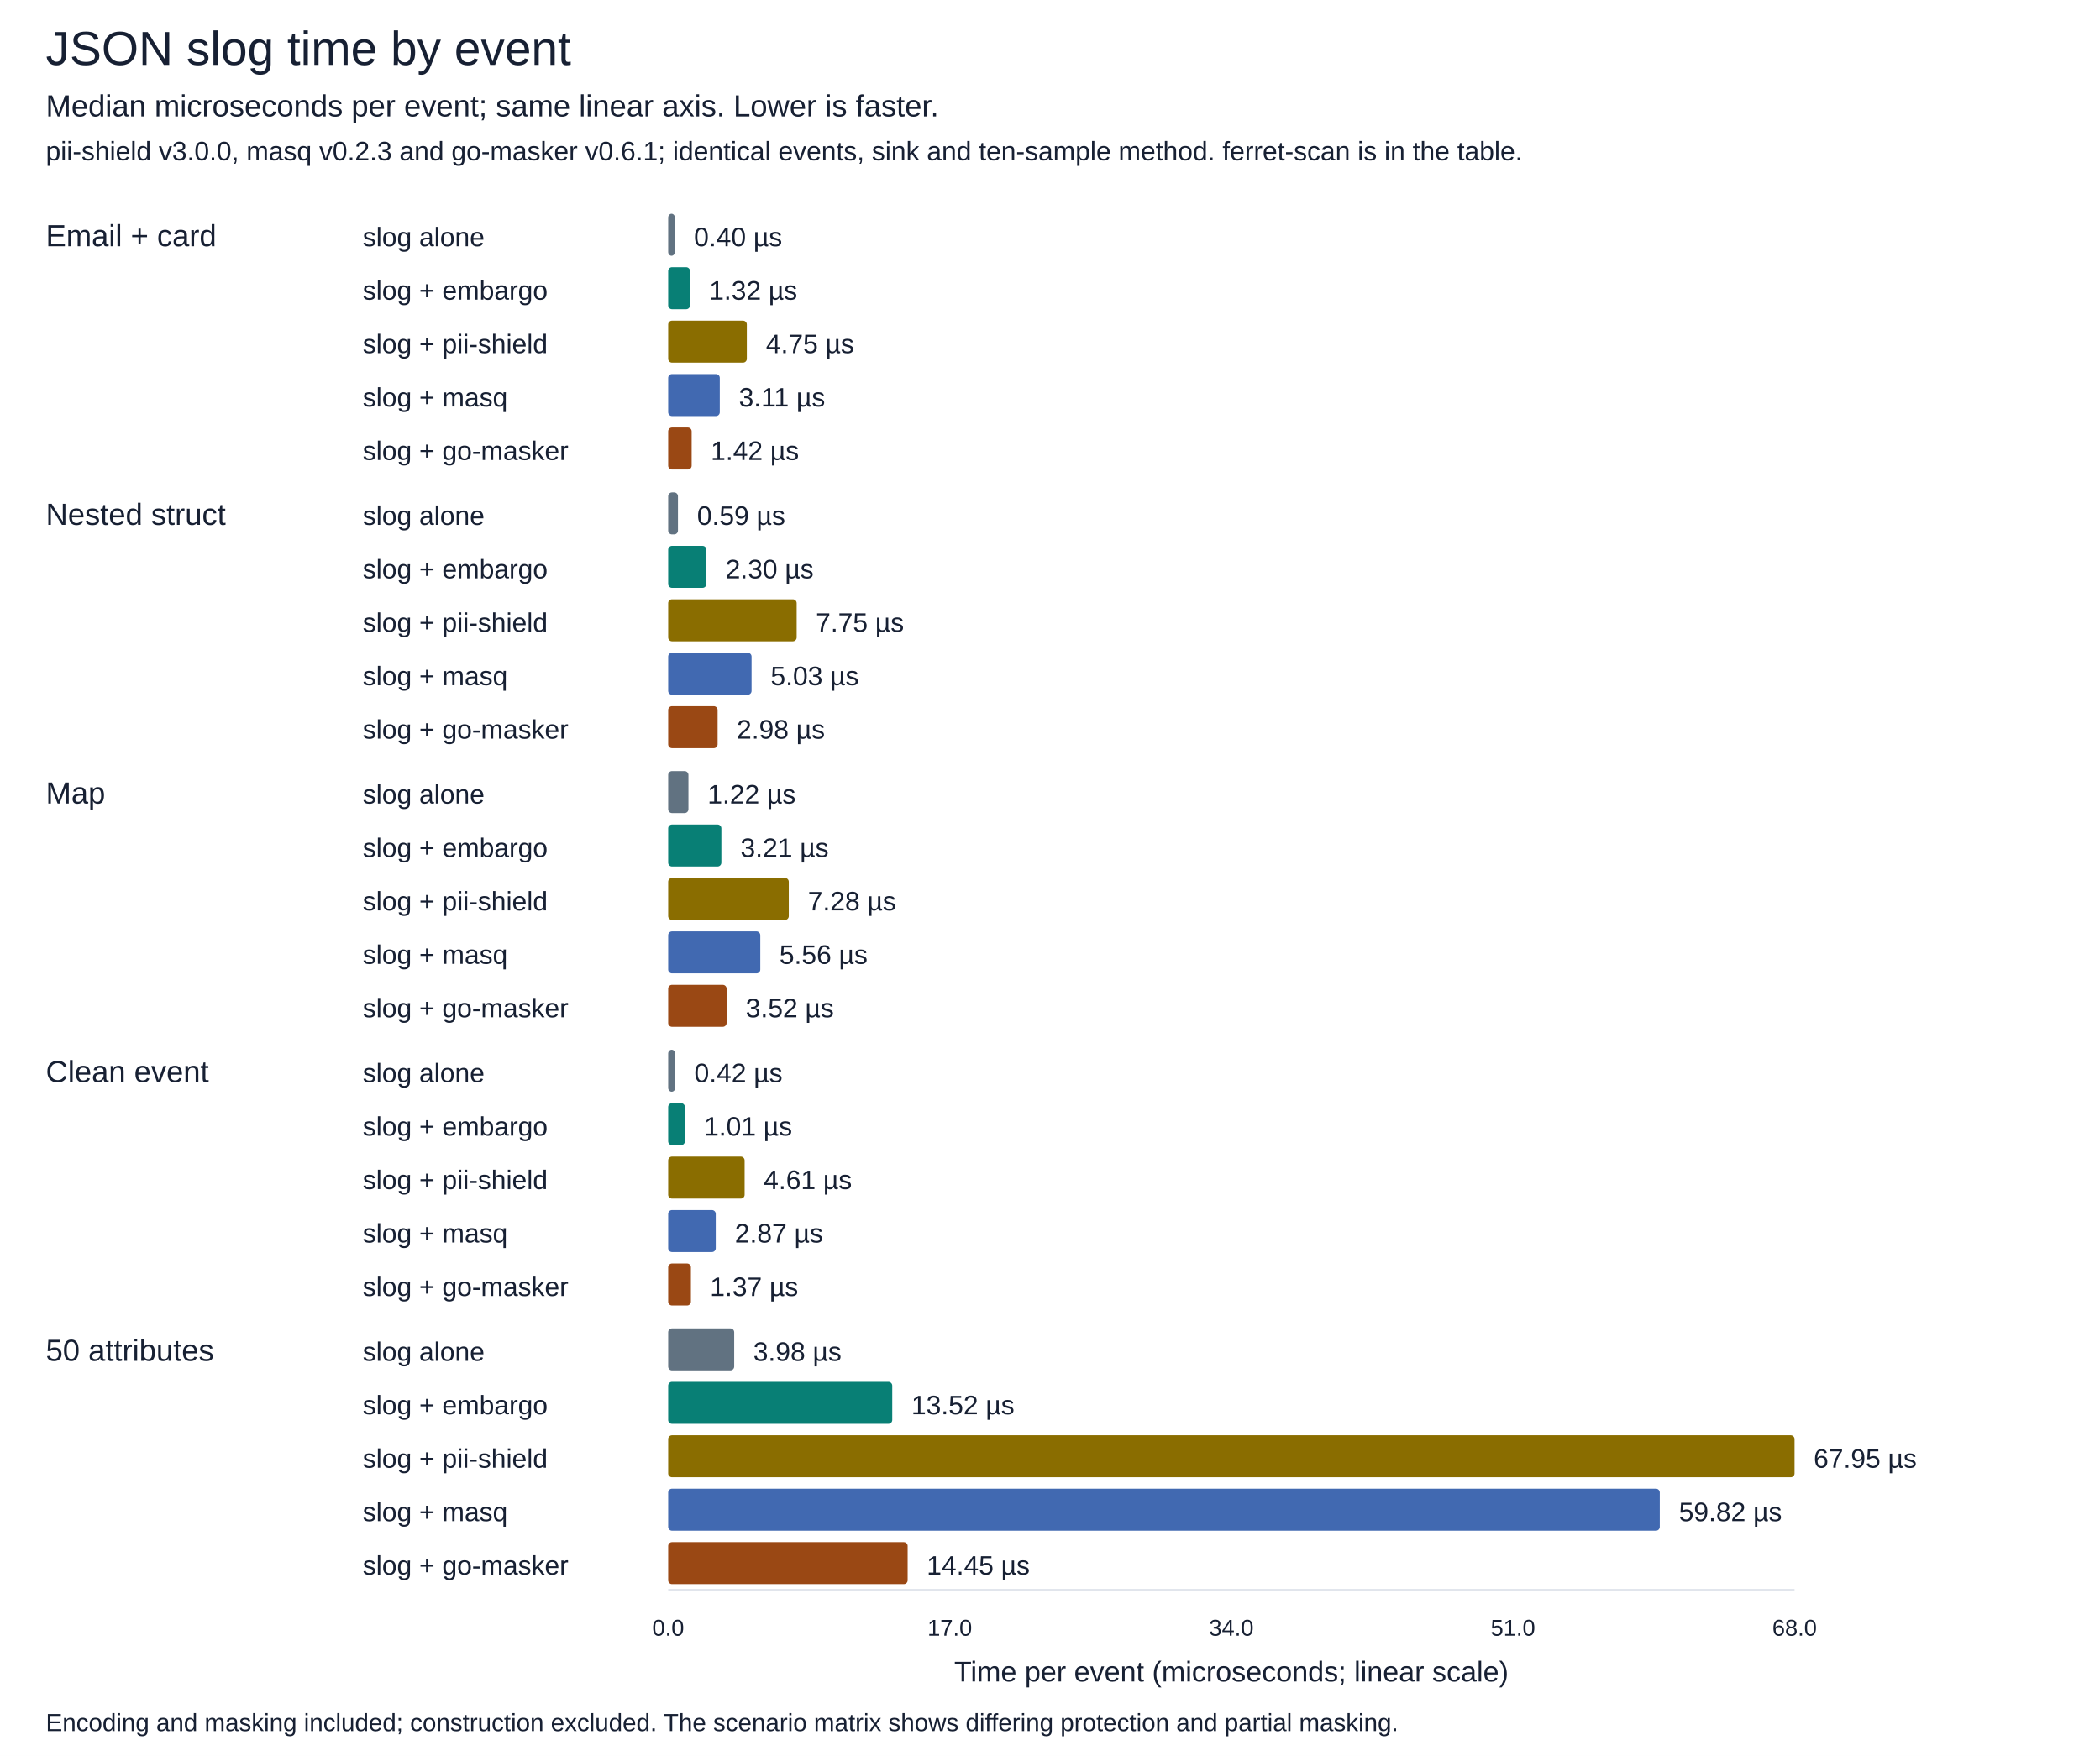
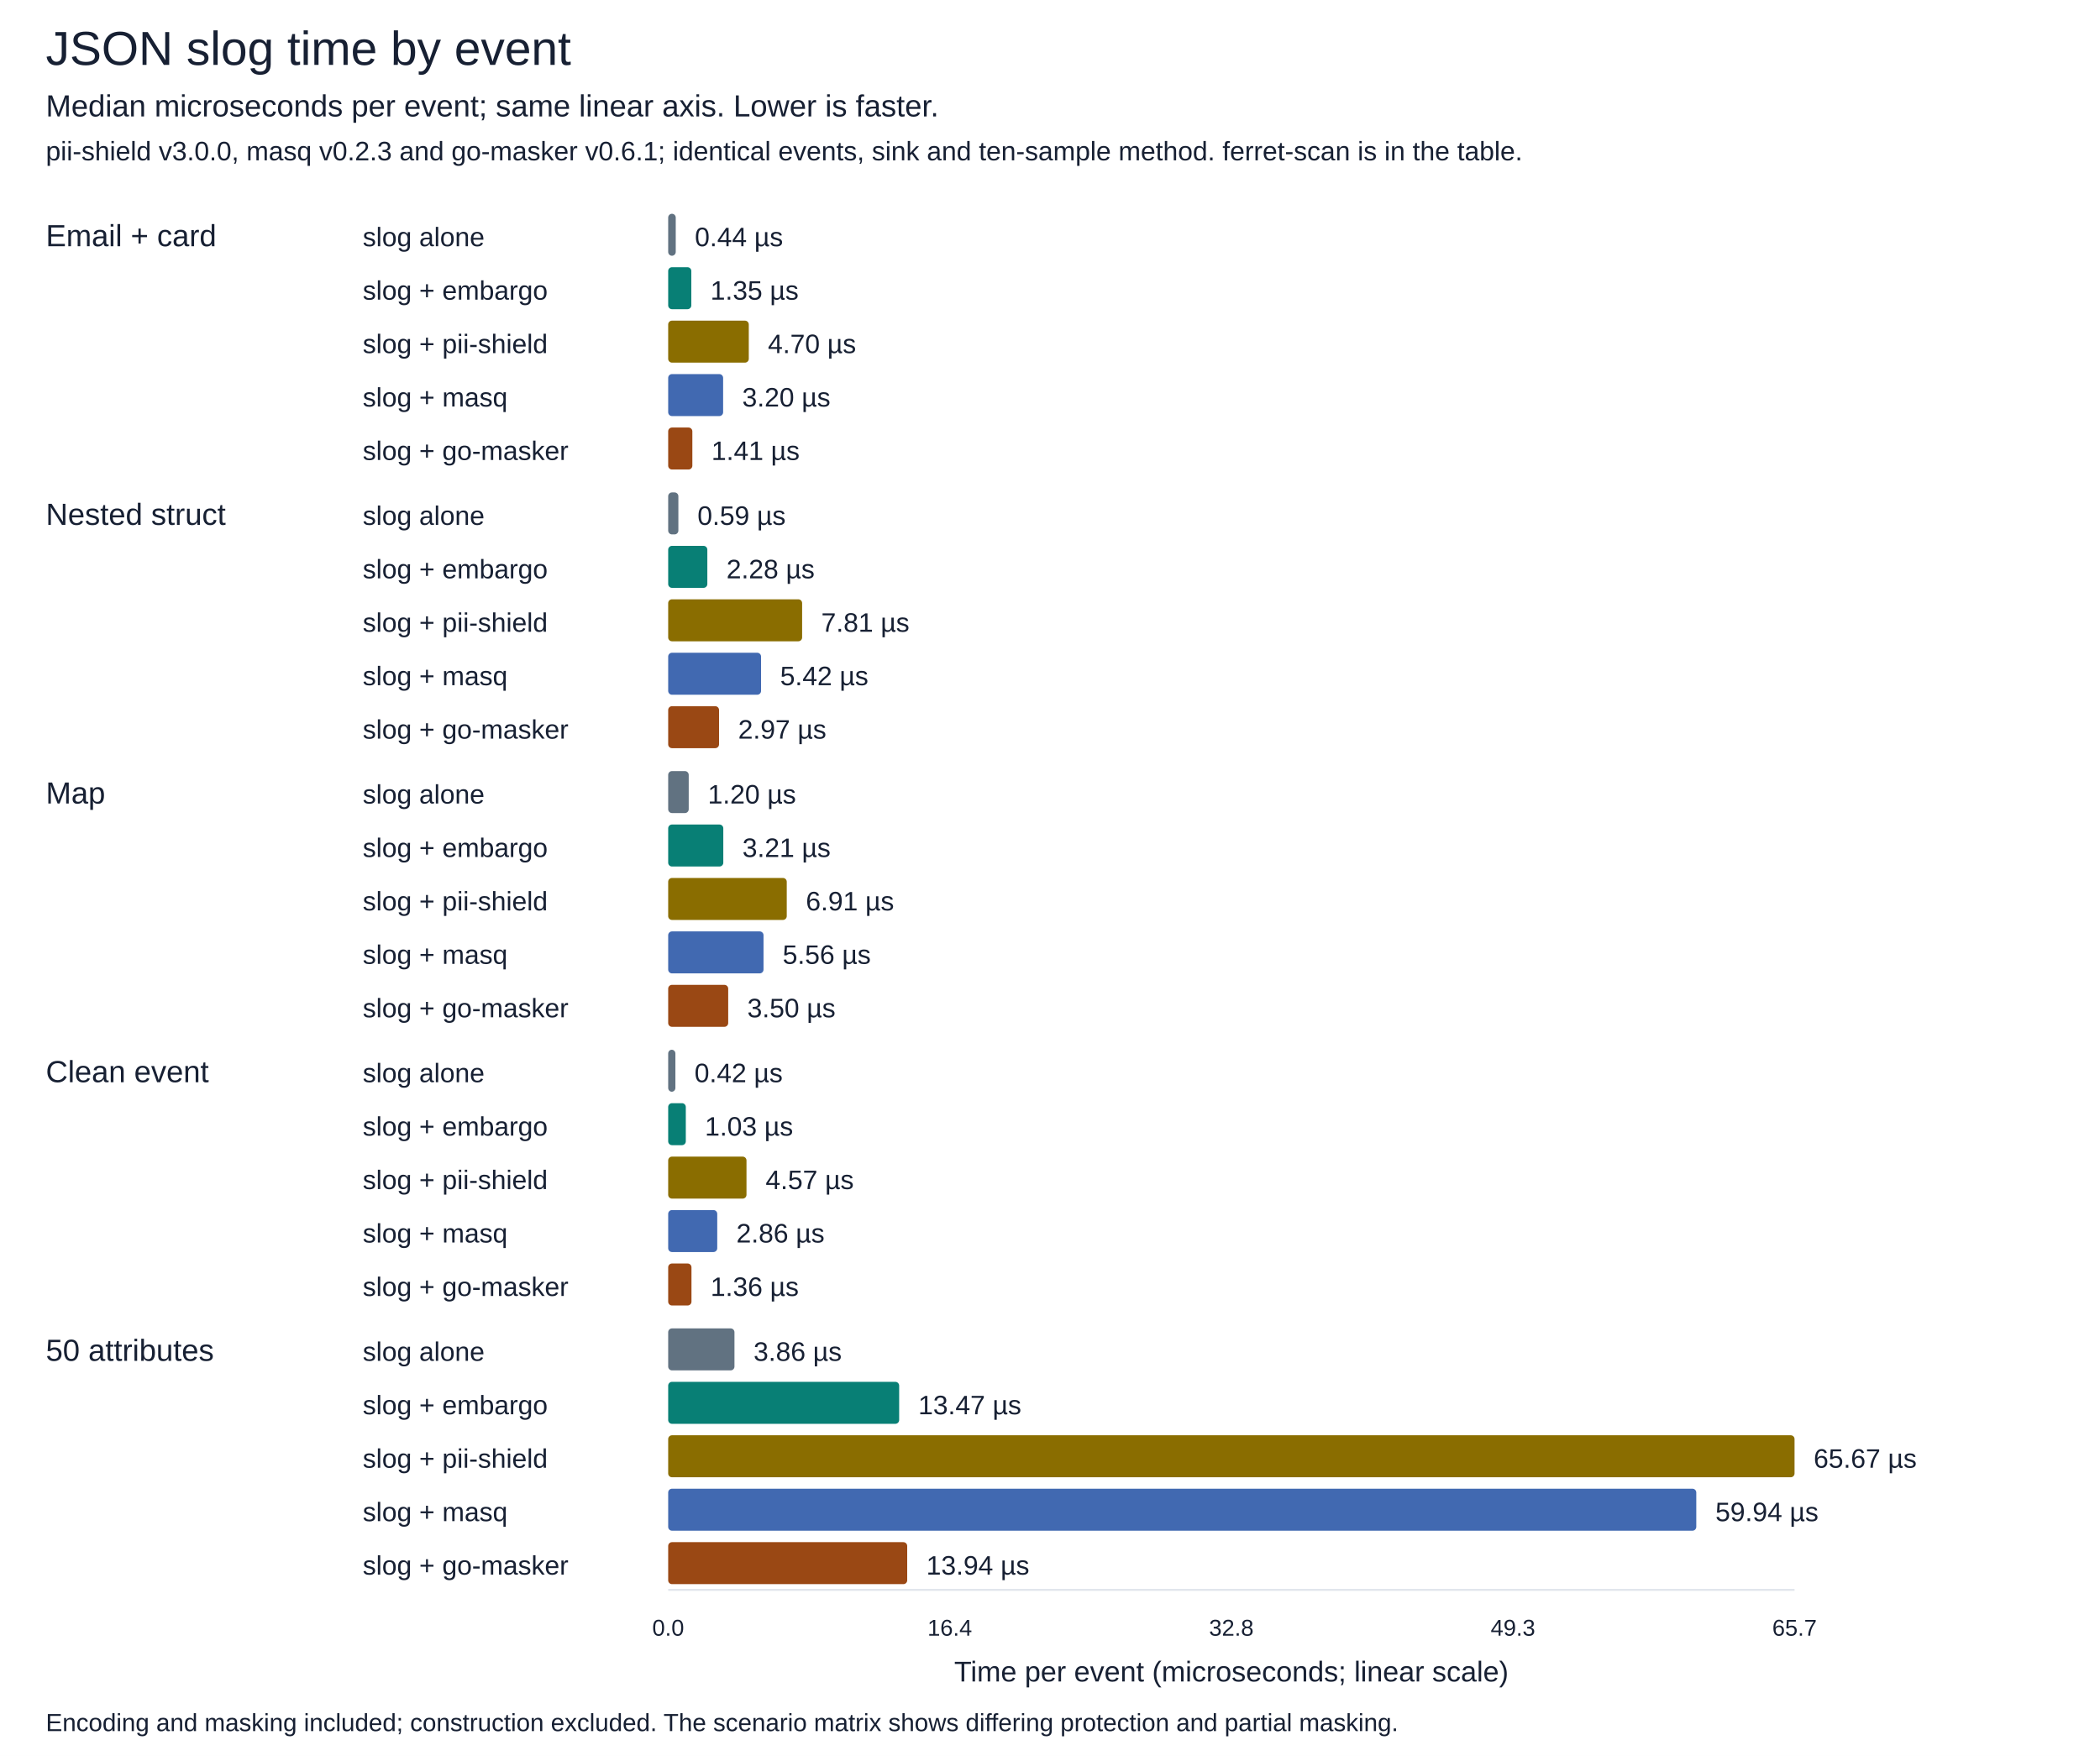
<svg xmlns="http://www.w3.org/2000/svg" width="1100" height="920" viewBox="0 0 1100 920" role="img">
  <rect width="100%" height="100%" fill="white" />
  <g font-family="Arial, sans-serif" font-size="15" fill="#172033">
    <text x="24" y="34" font-size="25" fill="#172033" text-anchor="start">JSON slog time by event</text>
    <text x="24" y="61" font-size="16" fill="#172033" text-anchor="start">Median microseconds per event; same linear axis. Lower is faster.</text>
    <text x="24" y="84" font-size="14" fill="#172033" text-anchor="start">pii-shield v3.0.0, masq v0.2.3 and go-masker v0.6.1; identical events, sink and ten-sample method. ferret-scan is in the table.</text>
    <text x="24" y="129" font-size="16" fill="#172033" text-anchor="start">Email + card</text>
    <text x="190" y="129" font-size="14" fill="#172033" text-anchor="start">slog alone</text>
-     <rect x="350" y="112" width="3.51" height="22" rx="2" fill="#617281" />
-     <text x="363.51" y="129" font-size="14" fill="#172033" text-anchor="start">0.40 µs</text>
+     <rect x="350" y="112" width="3.96" height="22" rx="2" fill="#617281" />
+     <text x="363.96" y="129" font-size="14" fill="#172033" text-anchor="start">0.44 µs</text>
    <text x="190" y="157" font-size="14" fill="#172033" text-anchor="start">slog + embargo</text>
-     <rect x="350" y="140" width="11.43" height="22" rx="2" fill="#087f75" />
-     <text x="371.43" y="157" font-size="14" fill="#172033" text-anchor="start">1.32 µs</text>
+     <rect x="350" y="140" width="12.12" height="22" rx="2" fill="#087f75" />
+     <text x="372.12" y="157" font-size="14" fill="#172033" text-anchor="start">1.35 µs</text>
    <text x="190" y="185" font-size="14" fill="#172033" text-anchor="start">slog + pii-shield</text>
-     <rect x="350" y="168" width="41.20" height="22" rx="2" fill="#8a6d00" />
-     <text x="401.2" y="185" font-size="14" fill="#172033" text-anchor="start">4.75 µs</text>
+     <rect x="350" y="168" width="42.22" height="22" rx="2" fill="#8a6d00" />
+     <text x="402.22" y="185" font-size="14" fill="#172033" text-anchor="start">4.70 µs</text>
    <text x="190" y="213" font-size="14" fill="#172033" text-anchor="start">slog + masq</text>
-     <rect x="350" y="196" width="27.03" height="22" rx="2" fill="#4169b1" />
-     <text x="387.03" y="213" font-size="14" fill="#172033" text-anchor="start">3.11 µs</text>
+     <rect x="350" y="196" width="28.78" height="22" rx="2" fill="#4169b1" />
+     <text x="388.78" y="213" font-size="14" fill="#172033" text-anchor="start">3.20 µs</text>
    <text x="190" y="241" font-size="14" fill="#172033" text-anchor="start">slog + go-masker</text>
-     <rect x="350" y="224" width="12.30" height="22" rx="2" fill="#9a4814" />
-     <text x="372.3" y="241" font-size="14" fill="#172033" text-anchor="start">1.42 µs</text>
+     <rect x="350" y="224" width="12.66" height="22" rx="2" fill="#9a4814" />
+     <text x="372.66" y="241" font-size="14" fill="#172033" text-anchor="start">1.41 µs</text>
    <text x="24" y="275" font-size="16" fill="#172033" text-anchor="start">Nested struct</text>
    <text x="190" y="275" font-size="14" fill="#172033" text-anchor="start">slog alone</text>
-     <rect x="350" y="258" width="5.12" height="22" rx="2" fill="#617281" />
-     <text x="365.12" y="275" font-size="14" fill="#172033" text-anchor="start">0.59 µs</text>
+     <rect x="350" y="258" width="5.34" height="22" rx="2" fill="#617281" />
+     <text x="365.34" y="275" font-size="14" fill="#172033" text-anchor="start">0.59 µs</text>
    <text x="190" y="303" font-size="14" fill="#172033" text-anchor="start">slog + embargo</text>
-     <rect x="350" y="286" width="20.00" height="22" rx="2" fill="#087f75" />
-     <text x="380.0" y="303" font-size="14" fill="#172033" text-anchor="start">2.30 µs</text>
+     <rect x="350" y="286" width="20.51" height="22" rx="2" fill="#087f75" />
+     <text x="380.51" y="303" font-size="14" fill="#172033" text-anchor="start">2.28 µs</text>
    <text x="190" y="331" font-size="14" fill="#172033" text-anchor="start">slog + pii-shield</text>
-     <rect x="350" y="314" width="67.30" height="22" rx="2" fill="#8a6d00" />
-     <text x="427.3" y="331" font-size="14" fill="#172033" text-anchor="start">7.75 µs</text>
+     <rect x="350" y="314" width="70.16" height="22" rx="2" fill="#8a6d00" />
+     <text x="430.16" y="331" font-size="14" fill="#172033" text-anchor="start">7.81 µs</text>
    <text x="190" y="359" font-size="14" fill="#172033" text-anchor="start">slog + masq</text>
-     <rect x="350" y="342" width="43.68" height="22" rx="2" fill="#4169b1" />
-     <text x="403.68" y="359" font-size="14" fill="#172033" text-anchor="start">5.03 µs</text>
+     <rect x="350" y="342" width="48.65" height="22" rx="2" fill="#4169b1" />
+     <text x="408.65" y="359" font-size="14" fill="#172033" text-anchor="start">5.42 µs</text>
    <text x="190" y="387" font-size="14" fill="#172033" text-anchor="start">slog + go-masker</text>
-     <rect x="350" y="370" width="25.89" height="22" rx="2" fill="#9a4814" />
-     <text x="385.89" y="387" font-size="14" fill="#172033" text-anchor="start">2.98 µs</text>
+     <rect x="350" y="370" width="26.64" height="22" rx="2" fill="#9a4814" />
+     <text x="386.64" y="387" font-size="14" fill="#172033" text-anchor="start">2.97 µs</text>
    <text x="24" y="421" font-size="16" fill="#172033" text-anchor="start">Map</text>
    <text x="190" y="421" font-size="14" fill="#172033" text-anchor="start">slog alone</text>
-     <rect x="350" y="404" width="10.61" height="22" rx="2" fill="#617281" />
-     <text x="370.61" y="421" font-size="14" fill="#172033" text-anchor="start">1.22 µs</text>
+     <rect x="350" y="404" width="10.76" height="22" rx="2" fill="#617281" />
+     <text x="370.76" y="421" font-size="14" fill="#172033" text-anchor="start">1.20 µs</text>
    <text x="190" y="449" font-size="14" fill="#172033" text-anchor="start">slog + embargo</text>
-     <rect x="350" y="432" width="27.86" height="22" rx="2" fill="#087f75" />
-     <text x="387.86" y="449" font-size="14" fill="#172033" text-anchor="start">3.21 µs</text>
+     <rect x="350" y="432" width="28.87" height="22" rx="2" fill="#087f75" />
+     <text x="388.87" y="449" font-size="14" fill="#172033" text-anchor="start">3.21 µs</text>
    <text x="190" y="477" font-size="14" fill="#172033" text-anchor="start">slog + pii-shield</text>
-     <rect x="350" y="460" width="63.17" height="22" rx="2" fill="#8a6d00" />
-     <text x="423.17" y="477" font-size="14" fill="#172033" text-anchor="start">7.28 µs</text>
+     <rect x="350" y="460" width="62.11" height="22" rx="2" fill="#8a6d00" />
+     <text x="422.11" y="477" font-size="14" fill="#172033" text-anchor="start">6.91 µs</text>
    <text x="190" y="505" font-size="14" fill="#172033" text-anchor="start">slog + masq</text>
-     <rect x="350" y="488" width="48.25" height="22" rx="2" fill="#4169b1" />
-     <text x="408.25" y="505" font-size="14" fill="#172033" text-anchor="start">5.56 µs</text>
+     <rect x="350" y="488" width="49.94" height="22" rx="2" fill="#4169b1" />
+     <text x="409.94" y="505" font-size="14" fill="#172033" text-anchor="start">5.56 µs</text>
    <text x="190" y="533" font-size="14" fill="#172033" text-anchor="start">slog + go-masker</text>
-     <rect x="350" y="516" width="30.60" height="22" rx="2" fill="#9a4814" />
-     <text x="390.6" y="533" font-size="14" fill="#172033" text-anchor="start">3.52 µs</text>
+     <rect x="350" y="516" width="31.44" height="22" rx="2" fill="#9a4814" />
+     <text x="391.44" y="533" font-size="14" fill="#172033" text-anchor="start">3.50 µs</text>
    <text x="24" y="567" font-size="16" fill="#172033" text-anchor="start">Clean event</text>
    <text x="190" y="567" font-size="14" fill="#172033" text-anchor="start">slog alone</text>
-     <rect x="350" y="550" width="3.68" height="22" rx="2" fill="#617281" />
-     <text x="363.68" y="567" font-size="14" fill="#172033" text-anchor="start">0.42 µs</text>
+     <rect x="350" y="550" width="3.78" height="22" rx="2" fill="#617281" />
+     <text x="363.78" y="567" font-size="14" fill="#172033" text-anchor="start">0.42 µs</text>
    <text x="190" y="595" font-size="14" fill="#172033" text-anchor="start">slog + embargo</text>
-     <rect x="350" y="578" width="8.75" height="22" rx="2" fill="#087f75" />
-     <text x="368.75" y="595" font-size="14" fill="#172033" text-anchor="start">1.01 µs</text>
+     <rect x="350" y="578" width="9.23" height="22" rx="2" fill="#087f75" />
+     <text x="369.23" y="595" font-size="14" fill="#172033" text-anchor="start">1.03 µs</text>
    <text x="190" y="623" font-size="14" fill="#172033" text-anchor="start">slog + pii-shield</text>
-     <rect x="350" y="606" width="40.04" height="22" rx="2" fill="#8a6d00" />
-     <text x="400.04" y="623" font-size="14" fill="#172033" text-anchor="start">4.61 µs</text>
+     <rect x="350" y="606" width="41.02" height="22" rx="2" fill="#8a6d00" />
+     <text x="401.02" y="623" font-size="14" fill="#172033" text-anchor="start">4.57 µs</text>
    <text x="190" y="651" font-size="14" fill="#172033" text-anchor="start">slog + masq</text>
-     <rect x="350" y="634" width="24.92" height="22" rx="2" fill="#4169b1" />
-     <text x="384.92" y="651" font-size="14" fill="#172033" text-anchor="start">2.87 µs</text>
+     <rect x="350" y="634" width="25.70" height="22" rx="2" fill="#4169b1" />
+     <text x="385.7" y="651" font-size="14" fill="#172033" text-anchor="start">2.86 µs</text>
    <text x="190" y="679" font-size="14" fill="#172033" text-anchor="start">slog + go-masker</text>
-     <rect x="350" y="662" width="11.91" height="22" rx="2" fill="#9a4814" />
-     <text x="371.91" y="679" font-size="14" fill="#172033" text-anchor="start">1.37 µs</text>
+     <rect x="350" y="662" width="12.20" height="22" rx="2" fill="#9a4814" />
+     <text x="372.2" y="679" font-size="14" fill="#172033" text-anchor="start">1.36 µs</text>
    <text x="24" y="713" font-size="16" fill="#172033" text-anchor="start">50 attributes</text>
    <text x="190" y="713" font-size="14" fill="#172033" text-anchor="start">slog alone</text>
-     <rect x="350" y="696" width="34.58" height="22" rx="2" fill="#617281" />
-     <text x="394.58" y="713" font-size="14" fill="#172033" text-anchor="start">3.98 µs</text>
+     <rect x="350" y="696" width="34.72" height="22" rx="2" fill="#617281" />
+     <text x="394.72" y="713" font-size="14" fill="#172033" text-anchor="start">3.86 µs</text>
    <text x="190" y="741" font-size="14" fill="#172033" text-anchor="start">slog + embargo</text>
-     <rect x="350" y="724" width="117.37" height="22" rx="2" fill="#087f75" />
-     <text x="477.37" y="741" font-size="14" fill="#172033" text-anchor="start">13.52 µs</text>
+     <rect x="350" y="724" width="120.99" height="22" rx="2" fill="#087f75" />
+     <text x="480.99" y="741" font-size="14" fill="#172033" text-anchor="start">13.47 µs</text>
    <text x="190" y="769" font-size="14" fill="#172033" text-anchor="start">slog + pii-shield</text>
    <rect x="350" y="752" width="590.00" height="22" rx="2" fill="#8a6d00" />
-     <text x="950.0" y="769" font-size="14" fill="#172033" text-anchor="start">67.95 µs</text>
+     <text x="950.0" y="769" font-size="14" fill="#172033" text-anchor="start">65.67 µs</text>
    <text x="190" y="797" font-size="14" fill="#172033" text-anchor="start">slog + masq</text>
-     <rect x="350" y="780" width="519.41" height="22" rx="2" fill="#4169b1" />
-     <text x="879.41" y="797" font-size="14" fill="#172033" text-anchor="start">59.82 µs</text>
+     <rect x="350" y="780" width="538.53" height="22" rx="2" fill="#4169b1" />
+     <text x="898.53" y="797" font-size="14" fill="#172033" text-anchor="start">59.94 µs</text>
    <text x="190" y="825" font-size="14" fill="#172033" text-anchor="start">slog + go-masker</text>
-     <rect x="350" y="808" width="125.43" height="22" rx="2" fill="#9a4814" />
-     <text x="485.43" y="825" font-size="14" fill="#172033" text-anchor="start">14.45 µs</text>
+     <rect x="350" y="808" width="125.20" height="22" rx="2" fill="#9a4814" />
+     <text x="485.2" y="825" font-size="14" fill="#172033" text-anchor="start">13.94 µs</text>
    <path d="M350,833 L940,833" stroke="#e1e5ec" />
    <text x="350.0" y="857" font-size="12" fill="#172033" text-anchor="middle">0.0</text>
-     <text x="497.5" y="857" font-size="12" fill="#172033" text-anchor="middle">17.0</text>
-     <text x="645.0" y="857" font-size="12" fill="#172033" text-anchor="middle">34.0</text>
-     <text x="792.5" y="857" font-size="12" fill="#172033" text-anchor="middle">51.0</text>
-     <text x="940.0" y="857" font-size="12" fill="#172033" text-anchor="middle">68.0</text>
+     <text x="497.5" y="857" font-size="12" fill="#172033" text-anchor="middle">16.4</text>
+     <text x="645.0" y="857" font-size="12" fill="#172033" text-anchor="middle">32.8</text>
+     <text x="792.5" y="857" font-size="12" fill="#172033" text-anchor="middle">49.3</text>
+     <text x="940.0" y="857" font-size="12" fill="#172033" text-anchor="middle">65.7</text>
    <text x="645" y="881" font-size="15" fill="#172033" text-anchor="middle">Time per event (microseconds; linear scale)</text>
    <text x="24" y="907" font-size="13" fill="#172033" text-anchor="start">Encoding and masking included; construction excluded. The scenario matrix shows differing protection and partial masking.</text>
  </g>
</svg>
